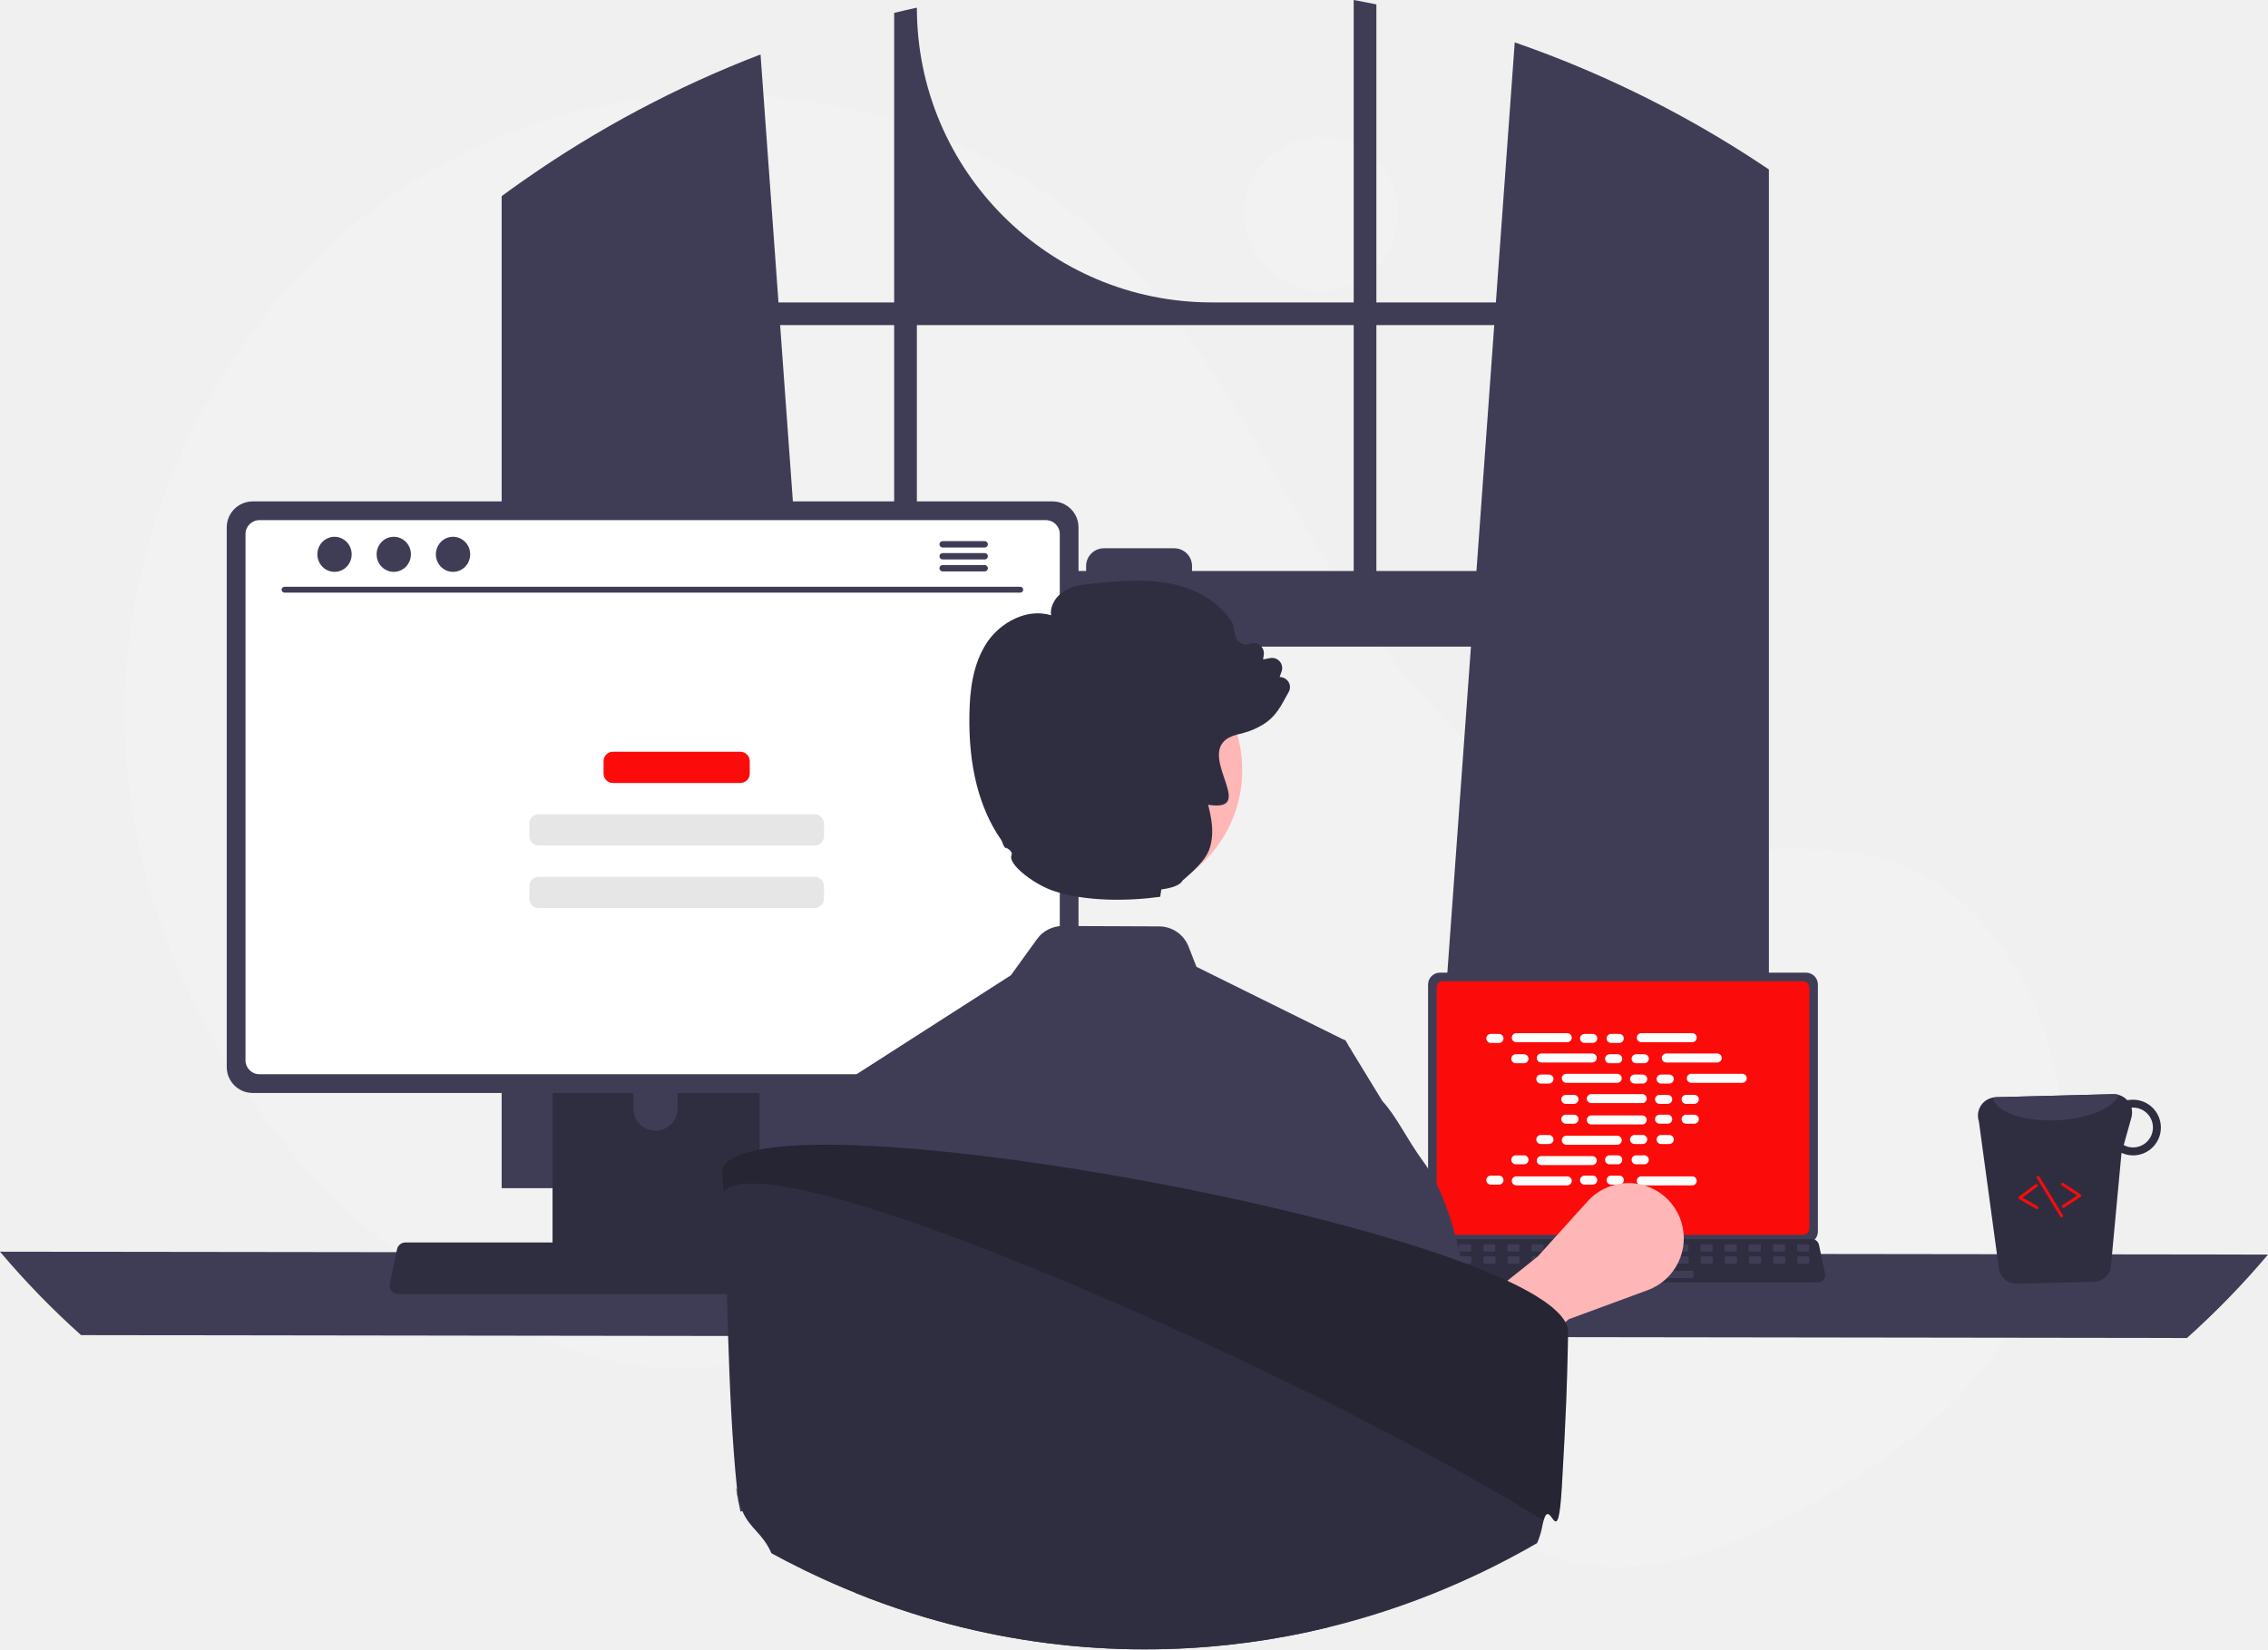
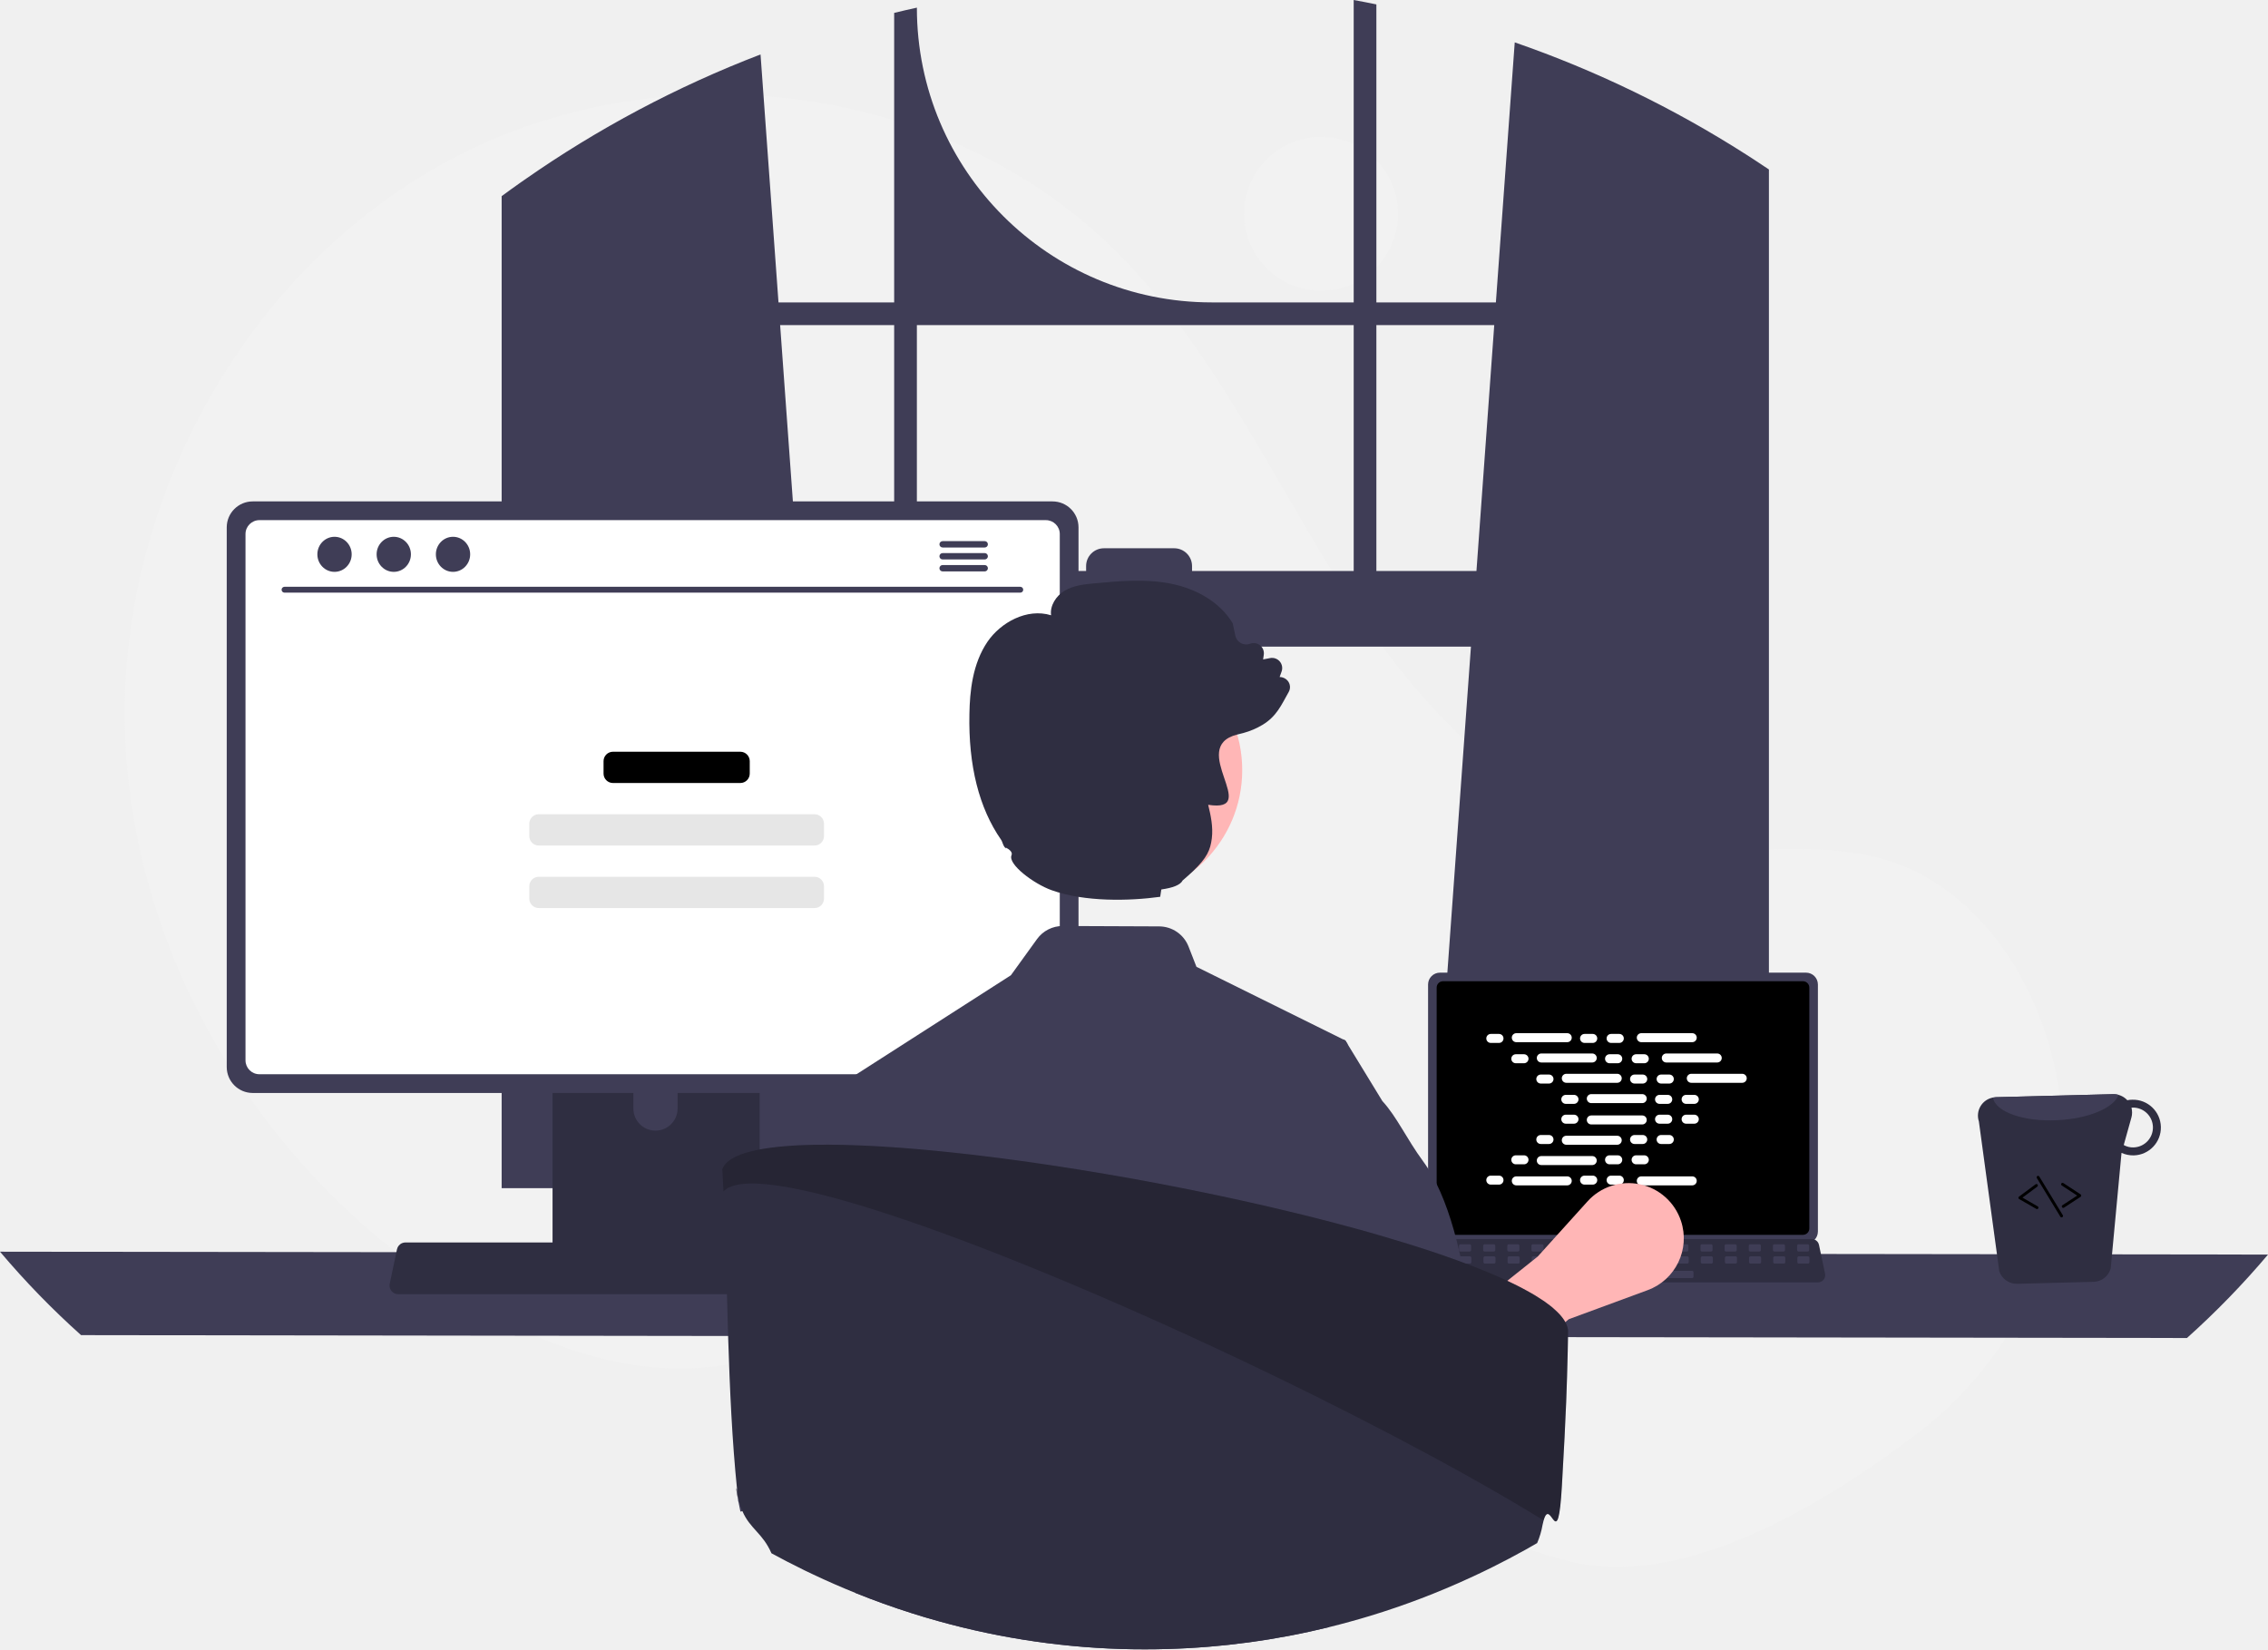
<svg xmlns="http://www.w3.org/2000/svg" data-name="Layer 1" width="786.82" height="572.258" viewBox="0 0 786.82 572.258">
  <circle cx="458.321" cy="74.182" r="26.701" fill="#f2f2f2" />
  <path d="M872.038,661.023c39.688-30.229,58.644-81.025,46.776-129.482q-.442-1.806-.934-3.604c-7.867-28.763-27.332-56.101-55.7-65.291-23.82-7.717-49.82-1.783-74.669-4.851-48.781-6.024-86.601-45.494-113.211-86.819-26.611-41.325-47.062-87.583-82.422-121.724-58.285-56.275-153.362-68.391-225.627-31.76C293.987,254.121,247.955,335.391,249.918,416.386c1.963,80.995,50.046,158.432,119.875,199.517,25.652,15.093,55.321,25.785,84.848,22.044,25.62-3.246,48.899-17.013,74.399-21.1,40.091-6.426,79.927,11.701,114.603,32.824,34.676,21.123,68.17,46.16,107.574,55.952C789.478,715.131,836.881,687.801,872.038,661.023Z" transform="translate(-206.59 -163.8711)" fill="#f2f2f2" />
  <path d="M815.016,219.191c-.87-.58-1.75-1.13-2.62-1.69a380.24,380.24,0,0,0-80.31-38.93l-6.54,90.22h-41.46v-103.39c-2.61-.54-5.24-1.05-7.87-1.53v104.92H626.946A102.27,102.27,0,0,1,524.676,166.521v-0c-2.64.57-5.26,1.18-7.88,1.83v100.44h-40.13l-6.23-86.03a380.858,380.858,0,0,0-81.94,43.53c-.44.3-.88.61-1.31.91-2.21,1.55-4.39,3.13-6.56,4.73v344.19h118.27l-2.09-28.95-11.5-158.95h231.59l-11.5,158.95-2.09,28.95h116.96v-353.45Q817.656,220.901,815.016,219.191Zm-298.22,142.78h-33.39l-6.17-85.3h39.56Zm159.42,0h-56.08v-1.69a6.18,6.18,0,0,0-6.19-6.18h-24.38a6.178,6.178,0,0,0-6.18,6.18v1.69h-58.71v-85.3h151.54Zm7.87,0v-85.3h40.89l-6.17,85.3Z" transform="translate(-206.59 -163.8711)" fill="#3f3d56" />
  <path d="M206.59,598.162a289.003,289.003,0,0,0,28.12,28.95l730.58,1a289.003,289.003,0,0,0,28.12-28.95Z" transform="translate(-206.59 -163.8711)" fill="#3f3d56" />
  <path d="M702.02,505.462v85.704a4.122,4.122,0,0,0,4.119,4.119H833.143a4.122,4.122,0,0,0,4.119-4.119v-85.704a4.124,4.124,0,0,0-4.119-4.115H706.139A4.124,4.124,0,0,0,702.02,505.462Z" transform="translate(-206.59 -163.8711)" fill="#3f3d56" />
-   <path d="M704.999,506.529V590.109a2.205,2.205,0,0,0,2.201,2.201H832.086a2.205,2.205,0,0,0,2.201-2.201V506.529a2.206,2.206,0,0,0-2.201-2.206H707.201A2.206,2.206,0,0,0,704.999,506.529Z" transform="translate(-206.59 -163.8711)" fill="#fc0b0b" />
+   <path d="M704.999,506.529V590.109a2.205,2.205,0,0,0,2.201,2.201H832.086a2.205,2.205,0,0,0,2.201-2.201V506.529a2.206,2.206,0,0,0-2.201-2.206H707.201A2.206,2.206,0,0,0,704.999,506.529Z" transform="translate(-206.59 -163.8711)" fill="#000000" />
  <path d="M699.364,607.881a2.47,2.47,0,0,0,1.943.93H837.299a2.502,2.502,0,0,0,2.446-3.016l-2.111-10.027a2.507,2.507,0,0,0-1.558-1.818,2.425,2.425,0,0,0-.888-.168H703.41a2.424,2.424,0,0,0-.888.168,2.507,2.507,0,0,0-1.558,1.818l-2.111,10.027A2.501,2.501,0,0,0,699.364,607.881Z" transform="translate(-206.59 -163.8711)" fill="#2f2e41" />
  <rect x="830.034" y="595.588" width="4.188" height="2.513" rx="0.488" transform="translate(1457.666 1029.819) rotate(-180)" fill="#3f3d56" />
  <rect x="821.657" y="595.588" width="4.188" height="2.513" rx="0.488" transform="translate(1440.912 1029.819) rotate(-180)" fill="#3f3d56" />
  <rect x="813.28" y="595.588" width="4.188" height="2.513" rx="0.488" transform="translate(1424.158 1029.819) rotate(-180)" fill="#3f3d56" />
  <rect x="804.903" y="595.588" width="4.188" height="2.513" rx="0.488" transform="translate(1407.404 1029.819) rotate(-180)" fill="#3f3d56" />
  <rect x="796.526" y="595.588" width="4.188" height="2.513" rx="0.488" transform="translate(1390.65 1029.819) rotate(-180)" fill="#3f3d56" />
  <rect x="788.149" y="595.588" width="4.188" height="2.513" rx="0.488" transform="translate(1373.896 1029.819) rotate(-180)" fill="#3f3d56" />
  <rect x="779.772" y="595.588" width="4.188" height="2.513" rx="0.488" transform="translate(1357.142 1029.819) rotate(-180)" fill="#3f3d56" />
  <rect x="771.395" y="595.588" width="4.188" height="2.513" rx="0.488" transform="translate(1340.388 1029.819) rotate(-180)" fill="#3f3d56" />
  <rect x="763.018" y="595.588" width="4.188" height="2.513" rx="0.488" transform="translate(1323.634 1029.819) rotate(-180)" fill="#3f3d56" />
  <rect x="754.641" y="595.588" width="4.188" height="2.513" rx="0.488" transform="translate(1306.88 1029.819) rotate(-180)" fill="#3f3d56" />
  <rect x="746.264" y="595.588" width="4.188" height="2.513" rx="0.488" transform="translate(1290.126 1029.819) rotate(-180)" fill="#3f3d56" />
  <rect x="737.887" y="595.588" width="4.188" height="2.513" rx="0.488" transform="translate(1273.372 1029.819) rotate(-180)" fill="#3f3d56" />
  <rect x="729.51" y="595.588" width="4.188" height="2.513" rx="0.488" transform="translate(1256.618 1029.819) rotate(-180)" fill="#3f3d56" />
  <rect x="721.133" y="595.588" width="4.188" height="2.513" rx="0.488" transform="translate(1239.865 1029.819) rotate(-180)" fill="#3f3d56" />
  <rect x="712.756" y="595.588" width="4.188" height="2.513" rx="0.488" transform="translate(1223.111 1029.819) rotate(-180)" fill="#3f3d56" />
  <rect x="704.379" y="595.588" width="4.188" height="2.513" rx="0.488" transform="translate(1206.357 1029.819) rotate(-180)" fill="#3f3d56" />
  <rect x="830.133" y="599.777" width="4.188" height="2.513" rx="0.488" transform="translate(1457.864 1038.196) rotate(-180)" fill="#3f3d56" />
  <rect x="821.756" y="599.777" width="4.188" height="2.513" rx="0.488" transform="translate(1441.11 1038.196) rotate(-180)" fill="#3f3d56" />
  <rect x="813.379" y="599.777" width="4.188" height="2.513" rx="0.488" transform="translate(1424.356 1038.196) rotate(-180)" fill="#3f3d56" />
  <rect x="805.002" y="599.777" width="4.188" height="2.513" rx="0.488" transform="translate(1407.602 1038.196) rotate(-180)" fill="#3f3d56" />
  <rect x="796.625" y="599.777" width="4.188" height="2.513" rx="0.488" transform="translate(1390.848 1038.196) rotate(-180)" fill="#3f3d56" />
  <rect x="788.248" y="599.777" width="4.188" height="2.513" rx="0.488" transform="translate(1374.094 1038.196) rotate(-180)" fill="#3f3d56" />
  <rect x="779.871" y="599.777" width="4.188" height="2.513" rx="0.488" transform="translate(1357.34 1038.196) rotate(-180)" fill="#3f3d56" />
  <rect x="771.494" y="599.777" width="4.188" height="2.513" rx="0.488" transform="translate(1340.586 1038.196) rotate(-180)" fill="#3f3d56" />
  <rect x="763.117" y="599.777" width="4.188" height="2.513" rx="0.488" transform="translate(1323.832 1038.196) rotate(-180)" fill="#3f3d56" />
  <rect x="754.74" y="599.777" width="4.188" height="2.513" rx="0.488" transform="translate(1307.078 1038.196) rotate(-180)" fill="#3f3d56" />
  <rect x="746.363" y="599.777" width="4.188" height="2.513" rx="0.488" transform="translate(1290.324 1038.196) rotate(-180)" fill="#3f3d56" />
  <rect x="737.986" y="599.777" width="4.188" height="2.513" rx="0.488" transform="translate(1273.57 1038.196) rotate(-180)" fill="#3f3d56" />
  <rect x="729.609" y="599.777" width="4.188" height="2.513" rx="0.488" transform="translate(1256.816 1038.196) rotate(-180)" fill="#3f3d56" />
  <rect x="721.232" y="599.777" width="4.188" height="2.513" rx="0.488" transform="translate(1240.062 1038.196) rotate(-180)" fill="#3f3d56" />
  <rect x="712.855" y="599.777" width="4.188" height="2.513" rx="0.488" transform="translate(1223.309 1038.196) rotate(-180)" fill="#3f3d56" />
  <rect x="704.478" y="599.777" width="4.188" height="2.513" rx="0.488" transform="translate(1206.555 1038.196) rotate(-180)" fill="#3f3d56" />
  <rect x="760.604" y="604.803" width="33.508" height="2.513" rx="0.488" transform="translate(1348.126 1048.248) rotate(-180)" fill="#3f3d56" />
  <rect x="515.631" y="358.737" width="5.966" height="3.122" rx="1.561" fill="#fff" />
  <rect x="548.154" y="358.737" width="5.966" height="3.122" rx="1.561" fill="#fff" />
  <rect x="557.369" y="358.737" width="5.966" height="3.122" rx="1.561" fill="#fff" />
  <rect x="524.477" y="358.477" width="20.796" height="3.122" rx="1.561" fill="#fff" />
  <rect x="567.841" y="358.477" width="20.796" height="3.122" rx="1.561" fill="#fff" />
  <rect x="524.304" y="365.784" width="5.966" height="3.122" rx="1.561" fill="#fff" />
  <rect x="556.827" y="365.784" width="5.966" height="3.122" rx="1.561" fill="#fff" />
  <rect x="566.042" y="365.784" width="5.966" height="3.122" rx="1.561" fill="#fff" />
  <rect x="533.15" y="365.523" width="20.796" height="3.122" rx="1.561" fill="#fff" />
  <rect x="576.514" y="365.523" width="20.796" height="3.122" rx="1.561" fill="#fff" />
  <rect x="532.977" y="372.83" width="5.966" height="3.122" rx="1.561" fill="#fff" />
  <rect x="565.5" y="372.83" width="5.966" height="3.122" rx="1.561" fill="#fff" />
  <rect x="574.715" y="372.83" width="5.966" height="3.122" rx="1.561" fill="#fff" />
  <rect x="541.823" y="372.57" width="20.796" height="3.122" rx="1.561" fill="#fff" />
  <rect x="585.187" y="372.57" width="20.796" height="3.122" rx="1.561" fill="#fff" />
  <rect x="541.649" y="379.877" width="5.966" height="3.122" rx="1.561" fill="#fff" />
  <rect x="574.172" y="379.877" width="5.966" height="3.122" rx="1.561" fill="#fff" />
  <rect x="583.387" y="379.877" width="5.966" height="3.122" rx="1.561" fill="#fff" />
  <rect x="550.496" y="379.617" width="20.796" height="3.122" rx="1.561" fill="#fff" />
  <rect x="548.154" y="407.898" width="5.966" height="3.122" rx="1.561" fill="#fff" />
  <rect x="557.369" y="407.898" width="5.966" height="3.122" rx="1.561" fill="#fff" />
  <rect x="567.841" y="408.158" width="20.796" height="3.122" rx="1.561" fill="#fff" />
  <rect x="515.631" y="407.898" width="5.966" height="3.122" rx="1.561" fill="#fff" />
  <rect x="524.477" y="408.158" width="20.796" height="3.122" rx="1.561" fill="#fff" />
  <rect x="524.304" y="400.851" width="5.966" height="3.122" rx="1.561" fill="#fff" />
  <rect x="556.827" y="400.851" width="5.966" height="3.122" rx="1.561" fill="#fff" />
  <rect x="566.042" y="400.851" width="5.966" height="3.122" rx="1.561" fill="#fff" />
  <rect x="533.15" y="401.111" width="20.796" height="3.122" rx="1.561" fill="#fff" />
  <rect x="532.977" y="393.804" width="5.966" height="3.122" rx="1.561" fill="#fff" />
  <rect x="565.5" y="393.804" width="5.966" height="3.122" rx="1.561" fill="#fff" />
  <rect x="574.715" y="393.804" width="5.966" height="3.122" rx="1.561" fill="#fff" />
  <rect x="541.823" y="394.064" width="20.796" height="3.122" rx="1.561" fill="#fff" />
  <rect x="541.649" y="386.758" width="5.966" height="3.122" rx="1.561" fill="#fff" />
  <rect x="574.172" y="386.758" width="5.966" height="3.122" rx="1.561" fill="#fff" />
  <rect x="583.387" y="386.758" width="5.966" height="3.122" rx="1.561" fill="#fff" />
  <rect x="550.496" y="387.018" width="20.796" height="3.122" rx="1.561" fill="#fff" />
  <path d="M711.507,654.353l-13.35-21.102,41.902-33.403,17.295-19.161a19.161,19.161,0,0,1,32.418,6.828h0a19.161,19.161,0,0,1-11.57,23.991l-27.349,10.075Z" transform="translate(-206.59 -163.8711)" fill="#ffb6b6" />
  <path d="M398.28,501.352v102.56h71.85v-102.56a3.448,3.448,0,0,0-2.43-3.3,3.175,3.175,0,0,0-1.03-.16H401.75A3.463,3.463,0,0,0,398.28,501.352Zm28.04,35.24a7.67,7.67,0,0,1,15.34,0v11.9a7.67,7.67,0,0,1-15.34,0Z" transform="translate(-206.59 -163.8711)" fill="#2f2e41" />
  <path d="M398.06,600.632v9.89a1.946,1.946,0,0,0,1.93,1.94h68.43a1.94,1.94,0,0,0,1.93-1.94v-9.89Z" transform="translate(-206.59 -163.8711)" fill="#3f3d56" />
  <path d="M285.25,346.832V534.092a9.007,9.007,0,0,0,9,9h277.5a9.007,9.007,0,0,0,9-9V346.832a9.011,9.011,0,0,0-9-8.99H294.25A9.012,9.012,0,0,0,285.25,346.832Z" transform="translate(-206.59 -163.8711)" fill="#3f3d56" />
  <path d="M291.76,349.162v182.62a4.818,4.818,0,0,0,4.81,4.81H569.44a4.818,4.818,0,0,0,4.81-4.81v-182.62a4.82,4.82,0,0,0-4.81-4.82H296.57A4.821,4.821,0,0,0,291.76,349.162Z" transform="translate(-206.59 -163.8711)" fill="#fff" />
  <path d="M342.4,611.792a2.948,2.948,0,0,0,2.32,1.11h162.34a2.987,2.987,0,0,0,2.92-3.6l-2.52-11.97a2.993,2.993,0,0,0-1.86-2.17,2.895,2.895,0,0,0-1.06-.2H347.23a2.894,2.894,0,0,0-1.06.2,2.992,2.992,0,0,0-1.86,2.17l-2.52,11.97A2.985,2.985,0,0,0,342.4,611.792Z" transform="translate(-206.59 -163.8711)" fill="#2f2e41" />
  <path d="M560.585,369.499H305.261a1.016,1.016,0,0,1,0-2.031H560.585a1.016,1.016,0,0,1,0,2.031Z" transform="translate(-206.59 -163.8711)" fill="#3f3d56" />
  <ellipse cx="116.051" cy="192.33" rx="5.95" ry="6.083" fill="#3f3d56" />
  <ellipse cx="136.607" cy="192.33" rx="5.95" ry="6.083" fill="#3f3d56" />
  <ellipse cx="157.163" cy="192.33" rx="5.95" ry="6.083" fill="#3f3d56" />
  <path d="M548.206,351.622h-14.6a1.105,1.105,0,0,0,0,2.21h14.6a1.105,1.105,0,0,0,0-2.21Z" transform="translate(-206.59 -163.8711)" fill="#3f3d56" />
  <path d="M548.206,355.772h-14.6a1.105,1.105,0,0,0,0,2.21h14.6a1.105,1.105,0,0,0,0-2.21Z" transform="translate(-206.59 -163.8711)" fill="#3f3d56" />
  <path d="M548.206,359.922h-14.6a1.105,1.105,0,0,0,0,2.21h14.6a1.105,1.105,0,0,0,0-2.21Z" transform="translate(-206.59 -163.8711)" fill="#3f3d56" />
  <path d="M900.186,604.972a6.416,6.416,0,0,0,6.183,4.331l26.492-.682a6.329,6.329,0,0,0,5.981-4.657l3.749-40.087a9.794,9.794,0,0,0,4.238.871,9.661,9.661,0,1,0-.485-19.317,8.184,8.184,0,0,0-1.736.181,6.548,6.548,0,0,0-4.874-2.103l-40.751,1.052a5.853,5.853,0,0,0-1.005.125,6.365,6.365,0,0,0-4.873,8.265Zm43.173-43.817,2.668-9.553a6.506,6.506,0,0,0,.02-3.375c.129-0.0.244-.062.373-.062a6.91,6.91,0,0,1,.324,13.817A6.505,6.505,0,0,1,943.359,561.156Z" transform="translate(-206.59 -163.8711)" fill="#2f2e41" />
  <path d="M897.978,544.686c.868,4.964,10.629,8.454,22.366,7.847,10.793-.497,19.617-4.287,21.234-8.778a6.025,6.025,0,0,0-1.844-.246l-40.751,1.052A5.853,5.853,0,0,0,897.978,544.686Z" transform="translate(-206.59 -163.8711)" fill="#3f3d56" />
-   <path d="M922.494,582.944a.497.497,0,0,0,.151-.066l5.753-3.766a.499.499,0,0,0,0-.836l-5.98-3.917a.5.5,0,1,0-.548.836l5.341,3.498-5.114,3.348a.5.5,0,0,0,.396.903Z" transform="translate(-206.59 -163.8711)" fill="#fc0b0b" />
-   <path d="M913.408,583.363a.5.5,0,0,0,.126-.918l-5.303-3.04,5.126-3.807a.5.5,0,1,0-.596-.802l-5.739,4.263a.5.5,0,0,0,.049.835l5.965,3.42A.5.5,0,0,0,913.408,583.363Z" transform="translate(-206.59 -163.8711)" fill="#fc0b0b" />
-   <path d="M921.922,586.244a.482.482,0,0,0,.137-.058.5.5,0,0,0,.168-.687l-8.155-13.408a.5.5,0,0,0-.854.521l8.155,13.408A.5.5,0,0,0,921.922,586.244Z" transform="translate(-206.59 -163.8711)" fill="#fc0b0b" />
-   <rect x="209.385" y="260.827" width="50.719" height="10.846" rx="3.264" fill="#fc0b0b" />
+   <path d="M922.494,582.944a.497.497,0,0,0,.151-.066l5.753-3.766a.499.499,0,0,0,0-.836l-5.98-3.917a.5.5,0,1,0-.548.836l5.341,3.498-5.114,3.348a.5.5,0,0,0,.396.903Z" transform="translate(-206.59 -163.8711)" fill="#000000" />
+   <path d="M913.408,583.363a.5.5,0,0,0,.126-.918l-5.303-3.04,5.126-3.807a.5.5,0,1,0-.596-.802l-5.739,4.263a.5.5,0,0,0,.049.835l5.965,3.42A.5.5,0,0,0,913.408,583.363Z" transform="translate(-206.59 -163.8711)" fill="#000000" />
+   <path d="M921.922,586.244a.482.482,0,0,0,.137-.058.5.5,0,0,0,.168-.687l-8.155-13.408a.5.5,0,0,0-.854.521l8.155,13.408A.5.5,0,0,0,921.922,586.244Z" transform="translate(-206.59 -163.8711)" fill="#000000" />
+   <rect x="209.385" y="260.827" width="50.719" height="10.846" rx="3.264" fill="#000000" />
  <rect x="183.626" y="282.519" width="102.236" height="10.846" rx="3.264" fill="#e6e6e6" />
  <rect x="183.626" y="304.21" width="102.236" height="10.846" rx="3.264" fill="#e6e6e6" />
  <path d="M497.301,540.717l.217.684.011.023,6.525,19.838,7.506,22.861,14.123,42.961.137,6.673v.023l1.049,53.684-2.909,7.278,3.274,11.932s-1.506-18.037-9.582-7.679c-4.574,5.886-9.925,11.91-14.317,17.556q9.6,3.884,19.507,7.027c1.426.456,2.863.89,4.301,1.323q.462.137.924.274a266.863,266.863,0,0,0,67.351,10.826c1.186.034,2.35.057,3.479.08.399.011.787.023,1.175.023,1.278.011,2.544.023,3.822.023q3.867,0,7.7-.114a266.853,266.853,0,0,0,56.091-7.586c-.125-7.586-.468-16.45-.958-25.918-.228-4.643-5.35-9.674-5.658-14.533-.217-3.65,4.381-7.084,4.141-10.792-1.551-22.827-3.491-14.064-4.928-30.229q-.222-2.379-.411-4.552c-.924-10.381-1.563-16.872-1.563-16.872l6.137-38.683,9.639-60.734-.742-1.221-.833-.411-50.844-25.165-2.761-7.073a10.979,10.979,0,0,0-10.141-6.947l-33.493-.137a10.931,10.931,0,0,0-8.909,4.529l-9.069,12.56Z" transform="translate(-206.59 -163.8711)" fill="#3f3d56" />
  <path d="M533.407,617.525,525.82,633.758l-5.179,11.088-8.909,46.646-4.46,4.734L503.45,679.467l-39.998,8.881c-1.312-7.29-.351.247-1.161-7.75.228-.228.468-.456.707-.685.639-.593,1.175-1.152,1.164-1.688-.456-27.584.913-74.526,12.343-102.966a60.053,60.053,0,0,1,7.027-13.107c.228-.308.445-.616.662-.924,5.27-7.381,8.601-14.647,13.324-19.815v-.011a.53.53,0,0,0,.08-.08.157.157,0,0,0,.046-.034l32.443-17.203,1.392,39.105.992,28.109Z" transform="translate(-206.59 -163.8711)" fill="#3f3d56" />
  <path d="M650.391,622.135l9.476,20.275,3.307,7.061,8.907,46.642,4.446,4.723,3.83-16.755,1.8-.369,32.459-6.722,9.461,30.046a17.984,17.984,0,0,0-3.261-22.506c-.646-.585-1.184-1.154-1.169-1.692.538-32.443-1.446-91.684-19.367-116.066-5.692-7.738-9.107-15.445-14.076-20.829-.015-.015-.015-.031-.031-.031L674.081,526.114l-.738-1.215-.831-.415Z" transform="translate(-206.59 -163.8711)" fill="#3f3d56" />
  <circle id="a657ec4b-47ce-4d2a-9c58-81a811696ca9" data-name="Ellipse 5" cx="386.397" cy="267.201" r="44.558" fill="#ffb6b6" />
  <path d="M653.212,399.948a3.759,3.759,0,0,0-2.69-1.19l.67-1.86a3.528,3.528,0,0,0-3.96-4.7l-2.44.47.23-1.63a3.534,3.534,0,0,0-4.73-3.82,3.766,3.766,0,0,1-3.24-.23,3.846,3.846,0,0,1-1.92-2.61l-.85-4.1-.09-.22c-4.14-6.9-12.1-11.92-21.84-13.76-8.67-1.65-17.56-.81-26.13-.02-3.4.32-7.24.68-10.44,2.64-2.72,1.68-5.02,5.04-4.55,8.43-8.45-2.59-17.51,2.58-22,9.1-5.32,7.76-6.19,17.48-6.33,25.08-.38,17.98,3.33,32.69,11,43.73.56.8.7,2.47,1.81,3.03l-.23-.37c1.24.62,2.5,1.62,2.03,2.69-1.35,3.08,7.62,9.89,13.94,12.14,11.53,4.11,26.86,3.76,37.64,2.28l.38-2.55c3.89-.53,6.63-1.54,7.4-3.12,1.36-1.16,2.52-2.2,3.53-3.16l.01-.01c.02-.02.06-.05.08-.07,4.87-4.67,6-7.33,6.51-11.38.49-3.97-.38-8-1.27-11.63,18.74,2.9-7.38-19.96,10.08-24.38a5.434,5.434,0,0,1,.61-.15c.51-.12,1.02-.24,1.51-.38a26.448,26.448,0,0,0,6.72-2.87c4.88-2.97,6.49-6.91,9.01-11.35A3.427,3.427,0,0,0,653.212,399.948Z" transform="translate(-206.59 -163.8711)" fill="#2f2e41" />
  <path d="M750.582,625.308c-.01,1.75-.03,4.2-.11,7.23q-.015.63-.03,1.29c-.13,5.57-.26,10.24-.47,15.43-.01.36-.02.71-.04,1.07-.28,7.24-.72,15.67-1.48,29.02-1.41,24.66-3.87,3.39-6.34,12.04-.12.43-.25.94-.37,1.54a27.916,27.916,0,0,1-1.88,6.33c-1.31.78-2.66,1.53-3.99,2.28-3.79,2.11-7.64,4.14-11.52,6.07-2.18,1.08-4.37,2.14-6.57,3.16-.35.16-.69.32-1.03.47a270.887,270.887,0,0,1-34.75,13.26c-2.32.7-4.63,1.38-6.97,2.01-2.44.68-4.88,1.32-7.35,1.92a266.893,266.893,0,0,1-56.09,7.59c-2.55.08-5.12.11-7.7.11-1.28,0-2.54-.01-3.82-.02-.39,0-.78-.01-1.17-.02-1.13-.03-2.3-.05-3.48-.08a266.663,266.663,0,0,1-67.35-10.83l-.93-.27c-1.44-.44-2.87-.87-4.3-1.33q-9.9-3.135-19.51-7.02-7.335-2.955-14.5-6.34a.339.339,0,0,1-.12-.06c-1-.46-2.01-.94-3.01-1.43-.13-.07-.27-.14-.41-.21q-5.595-2.73-11.07-5.72c-3.07-7.05-7.39-8.4-10.07-14.6a25.874,25.874,0,0,1-1.68-5.74c0-.02-.01-.04-.01-.07.28,3.72-1.19-6.6-.01-.04-.01-.12-.02-.25-.03-.4-.03-.36-.07-.8-.13-1.35-3.43-33.49-3.21-71.79-4.7-103.35q-.15-3.06-.31-5.86c-.03-.62-.07-1.23-.11-1.83.07-.18.15-.37.24-.55a1.002,1.002,0,0,1,.07-.15,1.623,1.623,0,0,1,.1-.18c.02-.03.05-.07.07-.1a.917.917,0,0,1,.05-.1c.09-.14.19-.29.3-.43.05-.06.09-.11.14-.16a.808.808,0,0,1,.12-.14.637.637,0,0,1,.11-.13c.04-.04.08-.09.13-.14a.302.302,0,0,1,.08-.08,2.033,2.033,0,0,1,.26-.25,9.624,9.624,0,0,1,1.14-.9c.14-.09.29-.18.43-.28a19.135,19.135,0,0,1,3.17-1.52c.38-.14.76-.27,1.17-.41.15-.04.29-.09.44-.14.22-.07.44-.14.67-.19,1.14-.34,2.37-.63,3.7-.9.16-.03.33-.06.5-.1.24-.05.49-.09.74-.13.34-.06.69-.12,1.04-.18,2.97-.47,6.34-.82,10.06-1.05q.525-.03,1.05-.06c.41-.02.82-.04,1.24-.06.35-.02.71-.03,1.07-.04.35-.02.71-.03,1.08-.04,1.01-.03,2.05-.06,3.11-.08,3.02-.06,6.2-.04,9.54.03,1.55.04,3.13.08,4.75.15.11,0,.21.01.31.01,1.41.05,2.83.11,4.29.19,1.02.05,2.05.1,3.08.16.97.06,1.95.12,2.94.19.77.04,1.54.1,2.32.15.66.05,1.32.1,1.98.14l.9.06c.49.04.98.07,1.48.12,1.1.09,2.2.18,3.32.27,1.11.1,2.24.2,3.37.3s2.27.21,3.41.32c.12.01.23.02.34.03,1.04.11,2.08.21,3.13.32.24.02.49.04.73.07,1.001.101,2.022.218,3.032.326.31.033.618.066.929.1.791.086,1.572.161,2.368.254,1.05.12,2.12.23,3.16.37.81.09,1.62.18,2.43.28,1.27.15,2.56.31,3.85.48.49.06.98.12,1.47.19,3.68.46,7.4.97,11.18,1.5,5.73.81,11.55,1.69,17.41,2.64q8.805,1.425,17.71,3.01c1.5.27,3,.54,4.51.82q1.02.195,2.04.39c1.16.21,2.32.43,3.48.65,1.16.22,2.32.44,3.48.67,1.38.27,2.77.54,4.15.81,9.09,1.8,18.13,3.72,26.95,5.73,1.45.33,2.9.67,4.34,1q4.32,1.005,8.56,2.04c.78.18,1.55.37,2.32.56,1.92.48,3.84.96,5.73,1.45l.33.09c1.39.34,2.75.69,4.11,1.05q4.815,1.26,9.47,2.55,3.09.855,6.11,1.73c3.01.87,5.96,1.75,8.83,2.64.71.22,1.42.44,2.12.65,2.1.65,4.17,1.31,6.18,1.97,1.6.52,3.16,1.05,4.7,1.58q2.31.795,4.53,1.59c.95.34,1.89.7,2.83,1.04,1.35.5,2.68,1,3.98,1.5.4.15.79.31,1.18.46.25.11.49.2.73.3.47.19.95.37,1.41.56.47.18.93.37,1.39.57.45.18.91.37,1.35.56.45.18.89.37,1.33.57.37.15.73.31,1.08.47.71.31,1.42.62,2.11.94.34.16.68.31,1.02.47l.78.36c.11.06.22.11.33.16.25.12.51.25.76.37.58.27,1.15.56,1.71.83.75.38,1.48.76,2.18,1.13.71.38,1.4.76,2.06,1.13.11.06.21.12.32.18.15.08.3.17.45.25.51.29,1,.59,1.49.88.96.59,1.87,1.17,2.72,1.75.19.13.37.26.56.38.63.45,1.23.89,1.79,1.34,0,.01,0,.01.01.01.19.14.37.29.55.43.15.14.31.26.46.4.52.45,1,.88,1.44,1.32a5.667,5.667,0,0,1,.42.43,1.208,1.208,0,0,1,.16.16c.2.2.38.4.55.6a.553.553,0,0,1,.07.09c.24.28.46.56.67.84.1.14.21.28.3.42.12.17.24.35.34.52.09.14.17.29.25.43a7.257,7.257,0,0,1,.54,1.13,5.241,5.241,0,0,1,.27.82A5.844,5.844,0,0,1,750.582,625.308Z" transform="translate(-206.59 -163.8711)" fill="#2f2e41" />
  <path d="M750.582,625.308c-.01,1.75-.03,4.2-.11,7.23-.01.42-.03.85-.04,1.29-.1,4.25-.25,9.5-.46,15.43-.01.36-.02.71-.04,1.07-.28,7.24-.72,15.67-1.48,29.02-1.41,24.66-3.87,3.39-6.34,12.04-6.86-4.22-14.38-8.64-22.42-13.18q-2.175-1.23-4.39-2.47c-16.08-8.97-34.04-18.37-52.79-27.68-.74-.37-1.49-.74-2.23-1.1-42.95-21.23-89.83-41.88-127.81-55.66-7.33-2.66-14.33-5.06-20.91-7.17-13.86-4.43-25.84-7.53-35.06-8.87-9.6-1.4-16.23-.9-18.91,1.99q-.15-3.06-.31-5.86-.06-.93-.12-1.83c.062-.165.142-.322.22-.48.011-.023.019-.047.03-.07a1.002,1.002,0,0,1,.07-.15,1.623,1.623,0,0,1,.1-.18,1.06,1.06,0,0,1,.12-.2c.09-.14.19-.29.3-.43a3.483,3.483,0,0,1,.26-.3.637.637,0,0,1,.11-.13c.04-.04.08-.09.13-.14a.302.302,0,0,1,.08-.08,2.033,2.033,0,0,1,.26-.25,9.624,9.624,0,0,1,1.14-.9c.14-.09.29-.18.43-.28a19.135,19.135,0,0,1,3.17-1.52c.38-.14.76-.27,1.17-.41.15-.04.29-.09.44-.14.22-.07.44-.14.67-.19,1.14-.34,2.37-.63,3.7-.9.4-.08.82-.16,1.24-.23.34-.06.69-.12,1.04-.18,2.97-.47,6.34-.82,10.06-1.05q.525-.03,1.05-.06c.41-.02.82-.04,1.24-.06.35-.02.71-.03,1.07-.04.35-.02.71-.03,1.08-.04,1.01-.03,2.05-.06,3.11-.08,3.02-.05,6.2-.03,9.54.04,1.55.03,3.13.08,4.75.15.1,0,.21.01.31.01,1.41.04,2.84.11,4.29.18,1.02.05,2.05.1,3.08.16.97.06,1.95.12,2.94.19.77.04,1.54.1,2.32.15.66.05,1.32.1,1.98.14.79.06,1.58.12,2.38.18,1.1.09,2.2.18,3.32.27,1.11.1,2.24.2,3.37.3s2.27.21,3.41.32c.12.01.23.02.34.03,1.04.11,2.08.21,3.13.32q8.73.885,17.97,2.07,5.52.705,11.18,1.51c5.73.81,11.55,1.69,17.41,2.63q8.805,1.425,17.71,3.01c1.5.27,3,.54,4.51.82q2.76.51,5.52,1.04c1.16.22,2.32.44,3.48.67,1.38.27,2.77.54,4.15.81,9.09,1.8,18.13,3.72,26.95,5.73,1.45.33,2.9.67,4.34,1q4.32,1.005,8.56,2.04c.78.19,1.55.38,2.32.57q2.895.72,5.73,1.44v.01c.11.02.22.05.33.08,1.38.35,2.75.7,4.11,1.06q4.815,1.26,9.47,2.54c2.06.58,4.1,1.15,6.11,1.73,3.01.88,5.96,1.76,8.83,2.64.71.22,1.42.44,2.12.65q3.15.99,6.18,1.97c1.6.52,3.16,1.05,4.7,1.58q2.31.795,4.53,1.59c.96.34,1.9.69,2.83,1.03,1.36.5,2.68,1,3.98,1.51.4.15.79.31,1.18.46.73.28,1.44.57,2.14.86.47.18.93.37,1.39.57.45.18.91.37,1.35.56.45.18.89.37,1.33.57.37.15.73.31,1.08.47.71.31,1.42.62,2.11.94.34.16.68.31,1.02.47l.78.36c.11.06.22.11.33.16.85.4,1.67.8,2.47,1.2.75.38,1.48.76,2.18,1.13.83.44,1.62.87,2.38,1.31.15.08.3.17.45.25.51.29,1,.59,1.49.88.96.59,1.87,1.17,2.72,1.75.84.58,1.62,1.15,2.35,1.72,0,.01,0,.01.01.01.35.28.69.56,1.01.83.52.45,1,.88,1.44,1.32a5.667,5.667,0,0,1,.42.43,1.208,1.208,0,0,1,.16.16c.21.23.42.46.62.69.24.28.46.56.67.84.1.14.21.28.3.42.12.17.24.35.34.52.09.14.17.29.25.43a7.257,7.257,0,0,1,.54,1.13,6.053,6.053,0,0,1,.27.82A5.844,5.844,0,0,1,750.582,625.308Z" transform="translate(-206.59 -163.8711)" opacity="0.2" />
</svg>
